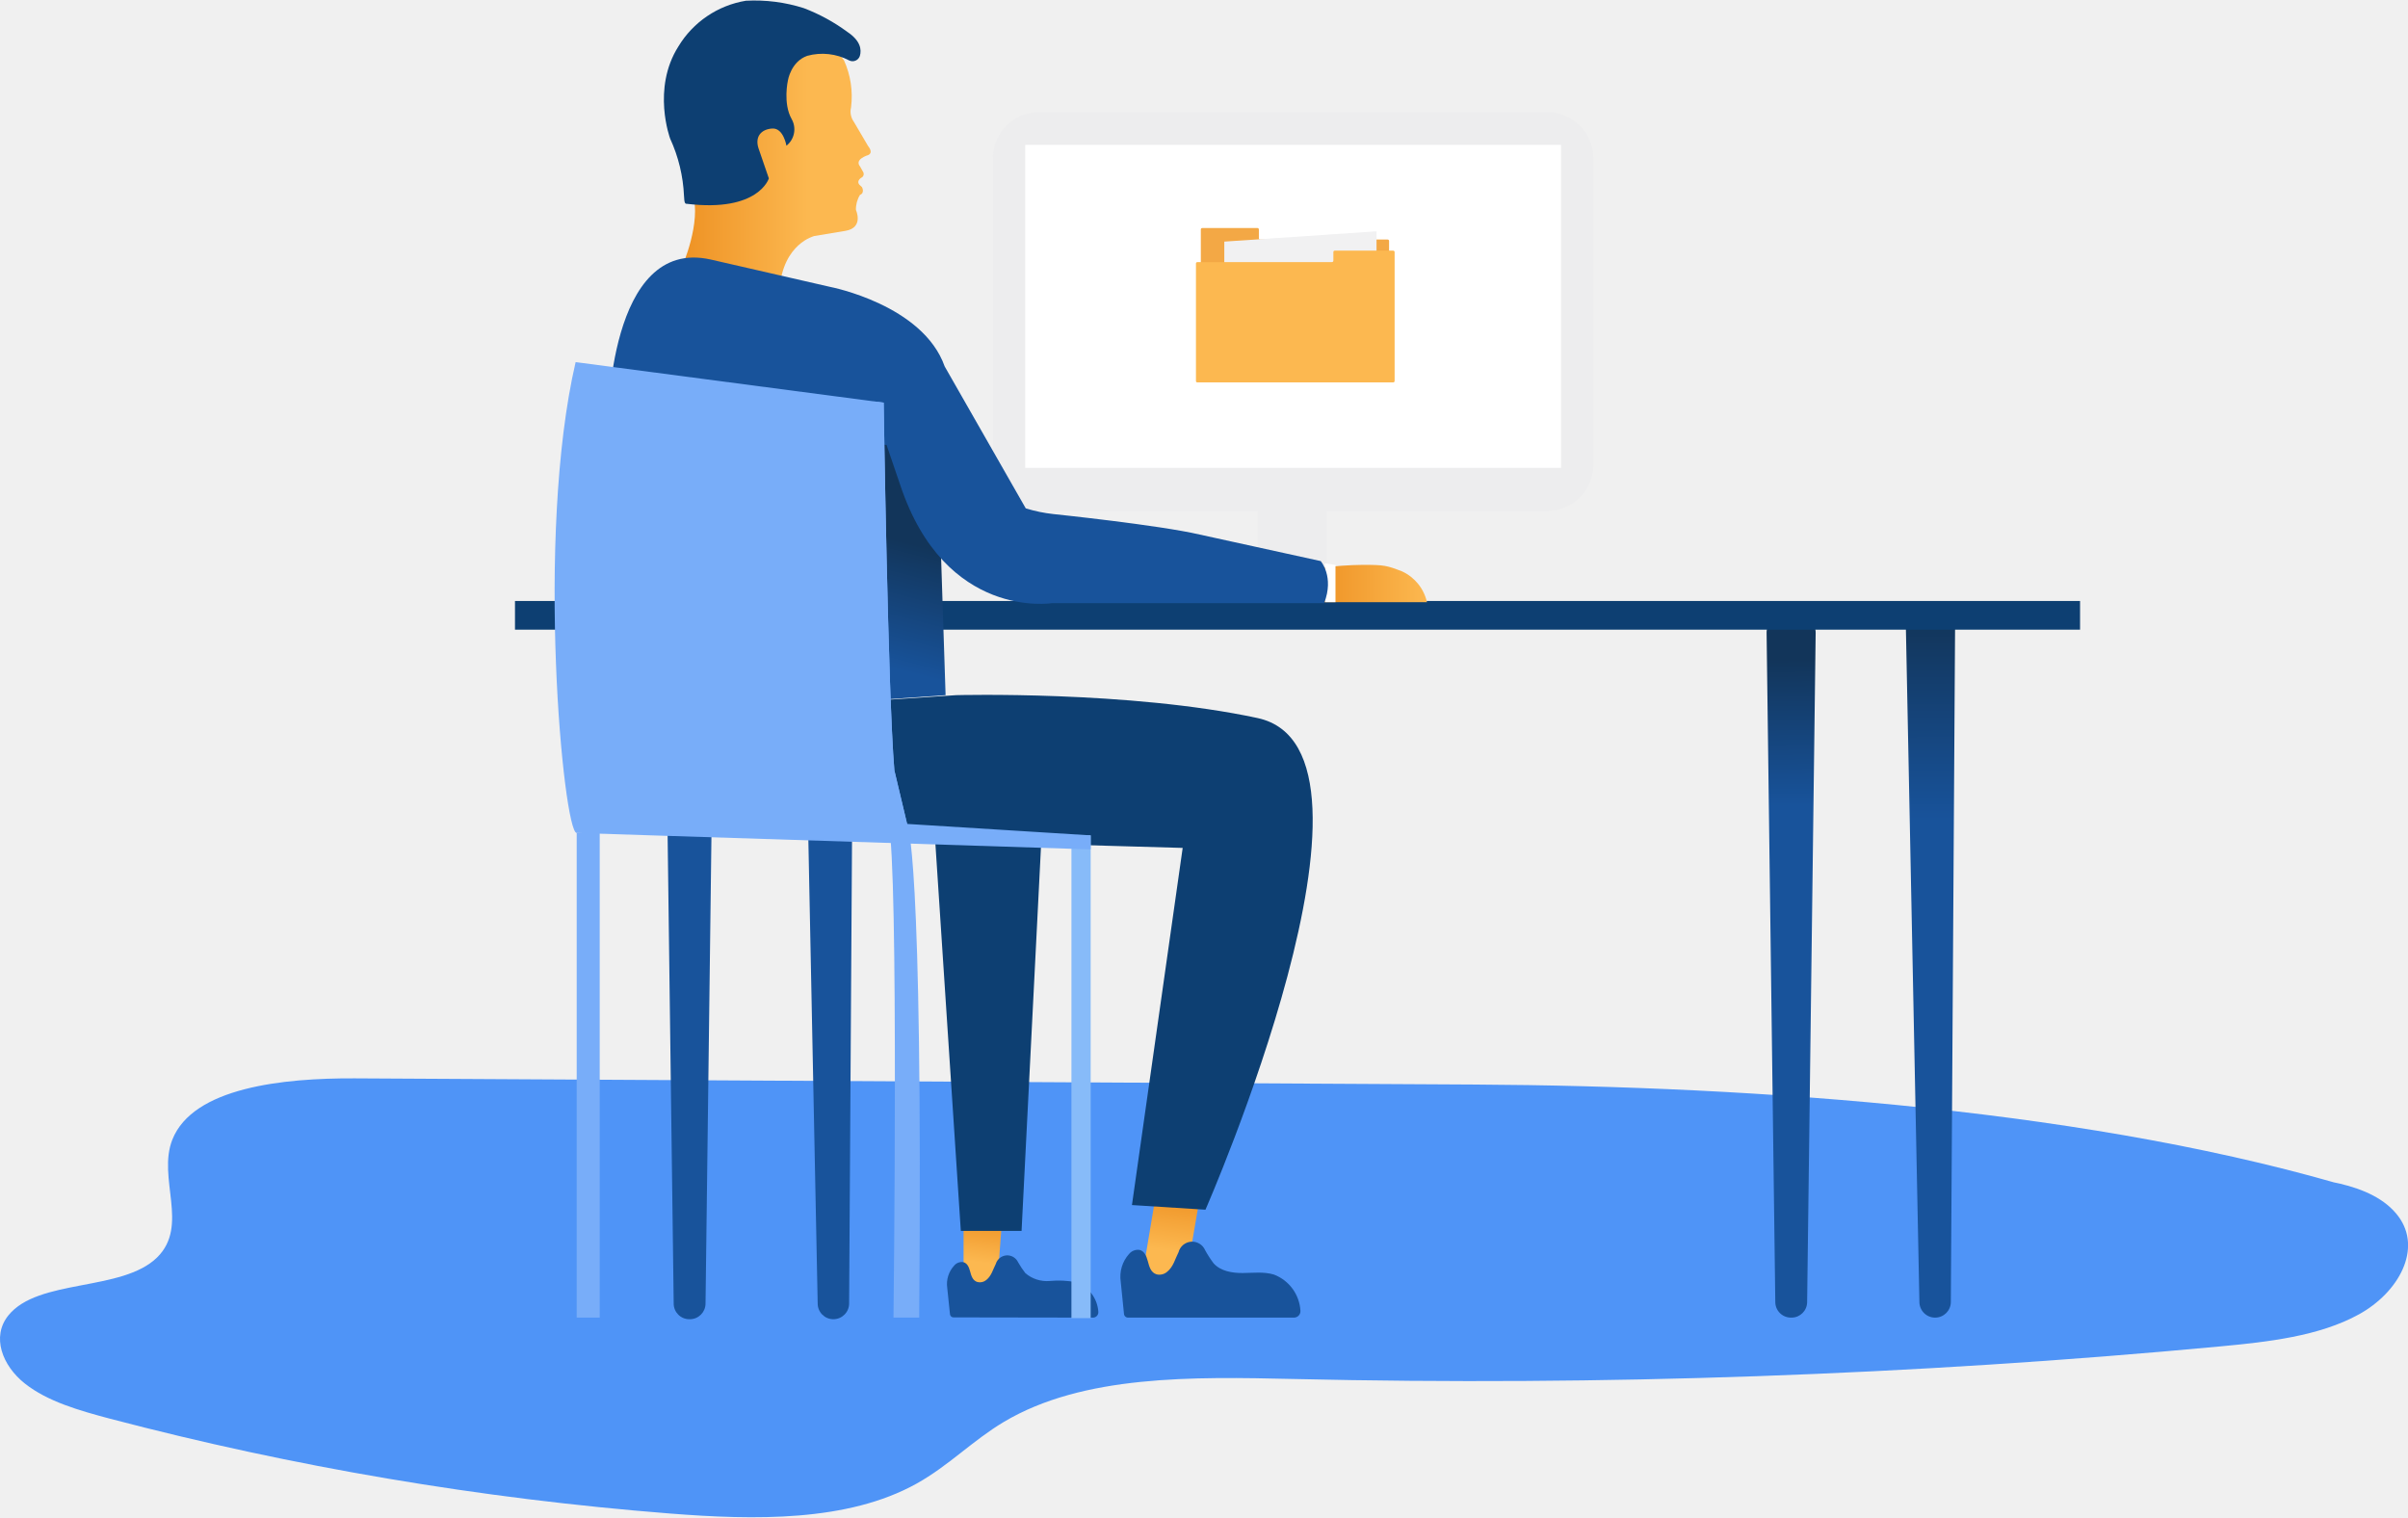
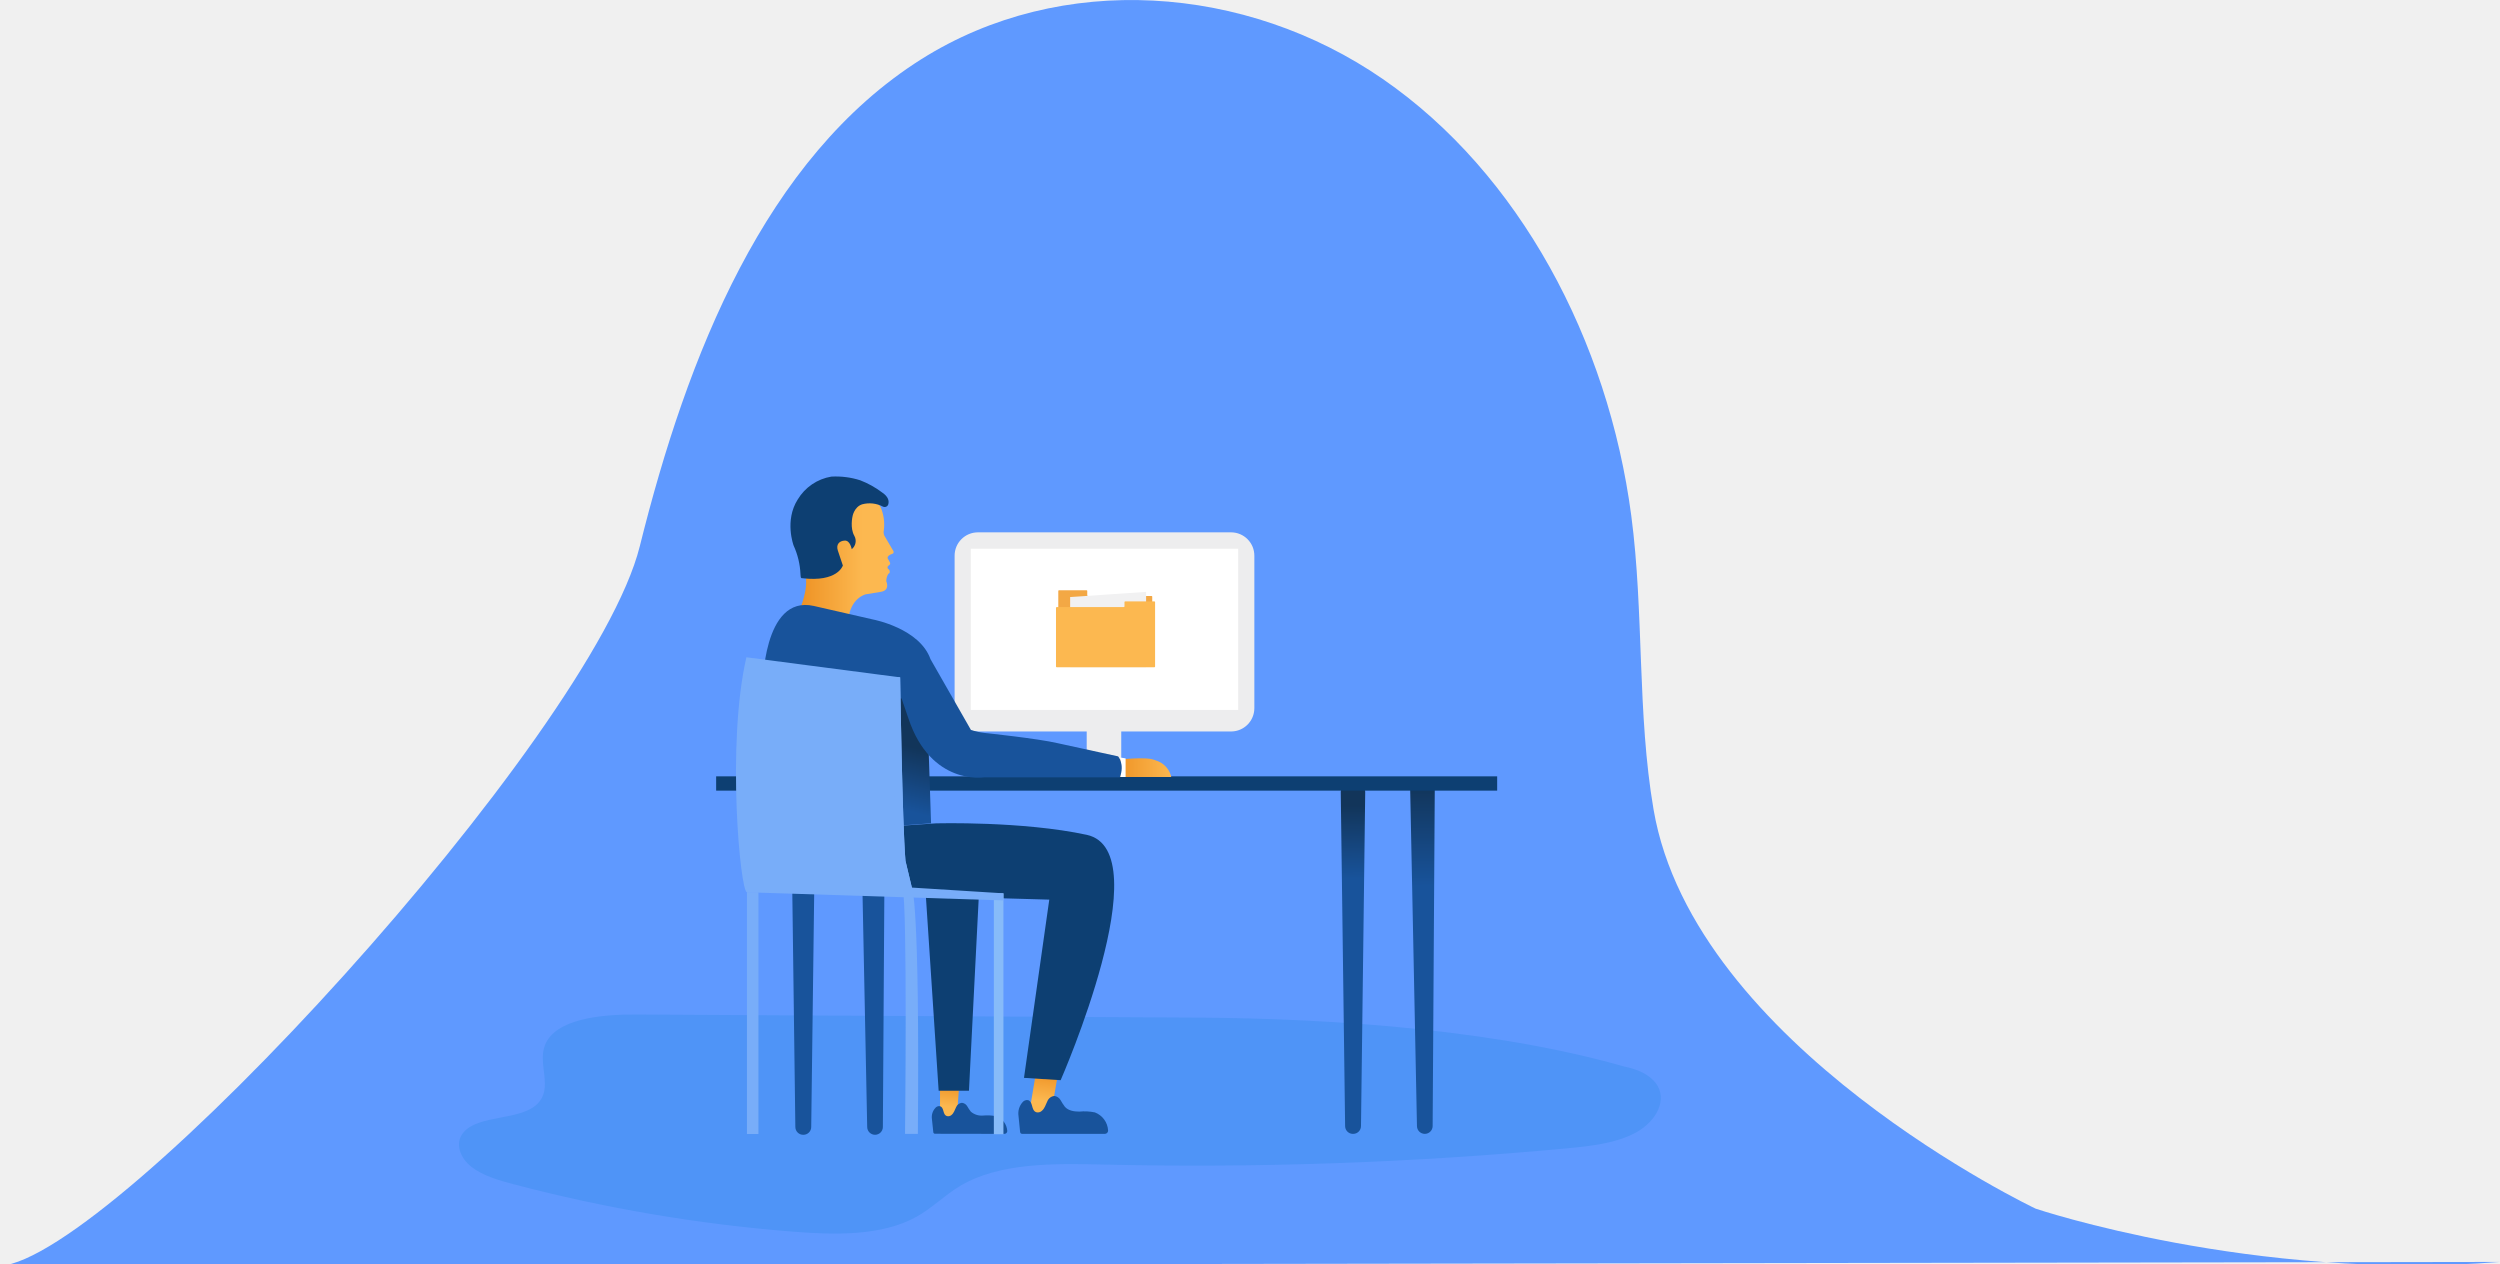
- <svg xmlns="http://www.w3.org/2000/svg" xmlns:xlink="http://www.w3.org/1999/xlink" id="Layer_1" data-name="Layer 1" viewBox="0 0 420.59 265.03">
+ <svg xmlns="http://www.w3.org/2000/svg" xmlns:xlink="http://www.w3.org/1999/xlink" id="Layer_1" data-name="Layer 1" viewBox="0 0 870.91 440">
  <defs>
-     <linearGradient id="linear-gradient" x1="144.74" y1="108.57" x2="144.82" y2="143.68" gradientUnits="userSpaceOnUse">
+     <linearGradient id="linear-gradient" x1="304.02" y1="274.04" x2="304.1" y2="308.99" gradientUnits="userSpaceOnUse">
      <stop offset="0" stop-color="#12355a" />
      <stop offset="1" stop-color="#18539b" />
    </linearGradient>
-     <linearGradient id="linear-gradient-2" x1="120.3" y1="115.51" x2="120.72" y2="141.02" xlink:href="#linear-gradient" />
-     <linearGradient id="linear-gradient-3" x1="337.16" y1="108.29" x2="337.24" y2="143.41" xlink:href="#linear-gradient" />
-     <linearGradient id="linear-gradient-4" x1="312.72" y1="115.23" x2="313.14" y2="140.74" xlink:href="#linear-gradient" />
-     <linearGradient id="linear-gradient-5" x1="7016.07" y1="28.47" x2="7037.97" y2="28.47" gradientTransform="translate(-6896.86)" gradientUnits="userSpaceOnUse">
+     <linearGradient id="linear-gradient-2" x1="279.7" y1="280.94" x2="280.11" y2="306.34" xlink:href="#linear-gradient" />
+     <linearGradient id="linear-gradient-3" x1="495.53" y1="273.76" x2="495.61" y2="308.71" xlink:href="#linear-gradient" />
+     <linearGradient id="linear-gradient-4" x1="471.21" y1="280.67" x2="471.63" y2="306.06" xlink:href="#linear-gradient" />
+     <linearGradient id="linear-gradient-5" x1="7175.46" y1="194.31" x2="7197.26" y2="194.31" gradientTransform="translate(-6896.86)" gradientUnits="userSpaceOnUse">
      <stop offset="0" stop-color="#ee9224" />
      <stop offset="1" stop-color="#fcb850" />
    </linearGradient>
-     <linearGradient id="linear-gradient-6" x1="7102.38" y1="208.36" x2="7101.1" y2="218.46" xlink:href="#linear-gradient-5" />
-     <linearGradient id="linear-gradient-7" x1="149.27" y1="92.32" x2="143.74" y2="113.7" xlink:href="#linear-gradient" />
-     <linearGradient id="linear-gradient-8" x1="7068.89" y1="212.4" x2="7067.86" y2="220.51" xlink:href="#linear-gradient-5" />
-     <linearGradient id="linear-gradient-9" x1="7126.63" y1="101.92" x2="7146.1" y2="101.92" xlink:href="#linear-gradient-5" />
+     <linearGradient id="linear-gradient-6" x1="7261.37" y1="373.36" x2="7260.1" y2="383.41" xlink:href="#linear-gradient-5" />
+     <linearGradient id="linear-gradient-7" x1="308.52" y1="257.86" x2="303.02" y2="279.14" xlink:href="#linear-gradient" />
+     <linearGradient id="linear-gradient-8" x1="7228.04" y1="377.38" x2="7227.01" y2="385.46" xlink:href="#linear-gradient-5" />
+     <linearGradient id="linear-gradient-9" x1="7285.51" y1="267.42" x2="7304.89" y2="267.42" xlink:href="#linear-gradient-5" />
    <clipPath id="clip-path">
-       <path id="_Clipping_Path_" data-name="&lt;Clipping Path&gt;" d="M156.21,134.5c-1.12-13.2-1.86-64.17-1.86-64.17l-53.81-7.08c-7.08,30.44-2.15,82.18.19,82.24s89.77,2.87,89.77,2.87v-2.45l-32.06-2-2.23-9.37" style="fill:#78adf9" />
+       <path id="_Clipping_Path_" data-name="&lt;Clipping Path&gt;" d="M315.43,299.85c-1.11-13.14-1.85-63.88-1.85-63.88l-53.56-7c-7,30.3-2.13,81.8.19,81.86s89.36,2.85,89.36,2.85V311.2l-31.91-2-2.23-9.33" style="fill:#78adf9" />
    </clipPath>
  </defs>
-   <path d="M320.58,206q37.13-1.34,74.32-.65c9,.17,19.55,1.12,24,7.09,4.23,5.69.07,13.3-6.88,17.13s-15.84,4.81-24.35,5.61a1393.57,1393.57,0,0,1-161.73,5.68c-17.55-.4-36.77-.75-50.61,7.5-5.46,3.26-9.63,7.65-15.23,10.77-12.05,6.71-28.33,6.39-43.17,5.22A556,556,0,0,1,19.23,247.8c-5.38-1.43-10.91-3-14.88-6.14s-5.87-8.19-2.9-11.89c5.21-6.5,19.88-4.13,26-10.15,5.63-5.55,0-13.84,2.65-20.56,3.61-9.13,19.36-10.77,31.85-10.71l195.59,1.08c49.58.27,109,4.46,155,18.53" style="fill:#4f94f7" />
-   <path d="M145.56,230.42h0a2.75,2.75,0,0,0,2.75-2.74l.74-117.81c0-1.52-2-2.73-3.49-2.73h0c-1.52,0-5.12.82-5.12,2.33l2.38,118.21A2.74,2.74,0,0,0,145.56,230.42Z" style="fill:url(#linear-gradient)" />
-   <path d="M120.37,230.42h.15a2.74,2.74,0,0,0,2.71-2.73l1.48-116.87A2.74,2.74,0,0,0,122,108h-3.15a2.74,2.74,0,0,0-2.7,2.8l1.52,116.87A2.73,2.73,0,0,0,120.37,230.42Z" style="fill:url(#linear-gradient-2)" />
-   <path d="M338,230.14h0a2.74,2.74,0,0,0,2.74-2.74l.74-117.81c0-1.52-2-2.72-3.48-2.72h0c-1.52,0-5.12.81-5.12,2.33l2.37,118.2A2.74,2.74,0,0,0,338,230.14Z" style="fill:url(#linear-gradient-3)" />
-   <path d="M312.79,230.14h.15a2.73,2.73,0,0,0,2.7-2.72l1.49-116.88a2.75,2.75,0,0,0-2.71-2.8h-3.15a2.74,2.74,0,0,0-2.71,2.8l1.52,116.88A2.73,2.73,0,0,0,312.79,230.14Z" style="fill:url(#linear-gradient-4)" />
-   <rect x="89.95" y="104.97" width="273.36" height="5.01" style="fill:#0d3f72" />
-   <path d="M147.42,10.55a15.34,15.34,0,0,1,1.23,8.19,3.08,3.08,0,0,0,.5,2.56l2.48,4.22s1,1.13,0,1.57c0,0-2.48.72-1.4,2l.53.95a.69.69,0,0,1-.2.93s-1.05.53-.47,1.28l.47.44s.53,1-.35,1.35a4.76,4.76,0,0,0-.71,2.63s1.45,3.13-1.88,3.66l-5.37.89s-5.48,1.28-6.1,9.32c0,0-6.49-3.45-17-4,0,0,3.41-7.77,1.84-12.69l2.5-18.08,11.72-9.36,11.35,3Z" style="fill:url(#linear-gradient-5)" />
-   <polygon points="201.72 209.68 199.52 222.8 207.1 223.51 209.63 208.77 201.72 209.68" style="fill:url(#linear-gradient-6)" />
-   <path d="M134.29,31.16s-1.78,5.95-14.3,4.44c-.33,0-.46-.07-.52-1.39a26.76,26.76,0,0,0-2.42-10s-3.24-8.69,1.43-16.08a17,17,0,0,1,11.79-8,28.29,28.29,0,0,1,10.12,1.29A31.91,31.91,0,0,1,148,5.57c2.34,1.56,2.5,3.12,2.19,4.19a1.34,1.34,0,0,1-1.86.8A10,10,0,0,0,141,9.75c-2.86,1-3.38,4.3-3.38,4.3s-.9,4,.65,6.74a3.64,3.64,0,0,1-.91,4.66s-.51-3.11-2.46-3-3.1,1.43-2.4,3.5Z" style="fill:#0d3f72" />
-   <rect x="219.64" y="86.77" width="12.08" height="12.33" style="fill:#ededee" />
-   <rect x="173.41" y="19.57" width="104.91" height="69.69" rx="8.12" ry="8.12" style="fill:#ededee" />
-   <rect id="_Rectangle_" data-name="&lt;Rectangle&gt;" x="179.07" y="25.3" width="93.58" height="56.42" style="fill:#fff" />
-   <polyline points="128.5 124 130.37 74.82 165.55 76.43 164.26 93.9 165.16 121.42" style="fill:url(#linear-gradient-7)" />
-   <path d="M167,121.42s30.23-.82,52.66,4c26.07,5.64-9.11,85.87-9.11,85.87l-12.84-.81,8.86-62.38-78-2.22.55-21.92" style="fill:#0d3f72" />
-   <polygon points="168.3 212.69 168.3 224.14 174.15 224.72 175.05 212.69 168.3 212.69" style="fill:url(#linear-gradient-8)" />
-   <path d="M190.84,230.14a.94.94,0,0,0,1-1,5.89,5.89,0,0,0-3.89-5.18,16,16,0,0,0-4.59-.22,5.78,5.78,0,0,1-4.26-1.36,15.33,15.33,0,0,1-1.27-1.9,2.09,2.09,0,0,0-3.9.28c-.51,1-.75,2.08-1.66,2.81a1.75,1.75,0,0,1-1.52.36c-.89-.24-1.11-1.14-1.32-1.91s-.51-1.4-1.19-1.57a1.73,1.73,0,0,0-1.56.58,4.76,4.76,0,0,0-1.23,3.94c.13,1.08.38,3.5.48,4.6a.61.61,0,0,0,.63.53Z" style="fill:#18539b" />
-   <path d="M230.64,99.2a60,60,0,0,1,7.45-.54c3.7,0,4.13.11,6.8,1.14a7.81,7.81,0,0,1,4.35,5.38H229.77Z" style="fill:url(#linear-gradient-9)" />
-   <polygon points="233.26 105.18 231.41 105.18 231.41 98.39 233.26 98.67 233.26 105.18" style="fill:#fff" />
-   <path d="M106.2,73.87s0-32.57,17.93-28.54L145,50.11S161.19,53.21,165,64l14.16,24.79A25.82,25.82,0,0,0,184,89.79s18.4,1.91,25.56,3.58L230.68,98s2.4,2.72.6,7.35H183.73s-18.61,3-26.49-20.63l-2.39-7Z" style="fill:#18539b" />
-   <polygon points="163.36 147.09 181.83 147.78 178.43 215 167.82 215 163.36 147.09" style="fill:#0d3f72" />
-   <path d="M226,230.14a1.13,1.13,0,0,0,1.14-1.18,7.21,7.21,0,0,0-4.63-6.34c-1.75-.53-3.62-.28-5.45-.27s-3.82-.31-5.06-1.66a18.54,18.54,0,0,1-1.51-2.33,2.46,2.46,0,0,0-4.64.35c-.61,1.18-.89,2.54-2,3.43a2.07,2.07,0,0,1-1.81.45c-1.06-.3-1.31-1.4-1.57-2.35s-.61-1.7-1.41-1.92a2,2,0,0,0-1.86.71,5.92,5.92,0,0,0-1.45,4.83c.15,1.32.44,4.29.57,5.63a.71.71,0,0,0,.74.65Z" style="fill:#18539b" />
-   <rect x="187.14" y="145.91" width="3.36" height="84.32" style="fill:#87bbf9" />
-   <path id="_Clipping_Path_2" data-name="&lt;Clipping Path&gt;" d="M156.21,134.5c-1.12-13.2-1.86-64.17-1.86-64.17l-53.81-7.08c-7.08,30.44-2.15,82.18.19,82.24s89.77,2.87,89.77,2.87v-2.45l-32.06-2-2.23-9.37" style="fill:#78adf9" />
+   <path d="M0,441c39.22-2.4,206.41-184.48,222.89-250.74S266.5,55,320.93,20.64c48.83-30.78,113.14-26,160.8,6.89s78.51,91.13,86.55,152.12c4.47,33.9,2,68.66,7.76,102.35,14.1,82.59,133.1,139.05,133.1,139.05s75.78,25.5,161.77,18.56Z" style="fill:#5f99ff" />
+   <path d="M479,371q36.94-1.32,74-.64c9,.16,19.47,1.11,23.88,7.05,4.21,5.66.07,13.23-6.85,17.05s-15.76,4.79-24.23,5.59a1389.45,1389.45,0,0,1-161,5.65c-17.47-.41-36.6-.75-50.37,7.46-5.43,3.25-9.59,7.62-15.16,10.72-12,6.68-28.19,6.37-43,5.19a551.84,551.84,0,0,1-97.24-16.49c-5.35-1.41-10.86-3-14.81-6.1s-5.84-8.16-2.88-11.84c5.18-6.47,19.79-4.11,25.87-10.1,5.6-5.53,0-13.77,2.64-20.47,3.59-9.08,19.26-10.72,31.69-10.65l194.68,1.07c49.35.27,108.49,4.44,154.31,18.44" style="fill:#4f94f7" />
+   <path d="M304.83,395.32h0a2.73,2.73,0,0,0,2.73-2.73l.74-117.26c0-1.51-2-2.71-3.47-2.71h0c-1.51,0-5.09.81-5.09,2.32l2.36,117.65A2.73,2.73,0,0,0,304.83,395.32Z" style="fill:url(#linear-gradient)" />
+   <path d="M279.76,395.32h.15a2.72,2.72,0,0,0,2.69-2.72l1.48-116.33a2.72,2.72,0,0,0-2.69-2.78h-3.14a2.72,2.72,0,0,0-2.69,2.78l1.51,116.33A2.72,2.72,0,0,0,279.76,395.32Z" style="fill:url(#linear-gradient-2)" />
+   <path d="M496.35,395h0a2.73,2.73,0,0,0,2.73-2.73l.74-117.26c0-1.51-2-2.71-3.47-2.71h0c-1.51,0-5.1.81-5.1,2.32l2.37,117.65A2.73,2.73,0,0,0,496.35,395Z" style="fill:url(#linear-gradient-3)" />
+   <path d="M471.28,395h.15a2.72,2.72,0,0,0,2.69-2.71L475.59,276a2.72,2.72,0,0,0-2.69-2.79h-3.13a2.73,2.73,0,0,0-2.7,2.79l1.52,116.33A2.71,2.71,0,0,0,471.28,395Z" style="fill:url(#linear-gradient-4)" />
+   <rect x="249.48" y="270.45" width="272.08" height="4.98" style="fill:#0d3f72" />
+   <path d="M306.68,176.47a15.36,15.36,0,0,1,1.23,8.16,3,3,0,0,0,.5,2.54l2.46,4.2s1,1.13,0,1.56c0,0-2.46.72-1.39,2l.53,1a.68.68,0,0,1-.21.92s-1,.53-.46,1.27l.47.44s.52,1-.35,1.34a4.78,4.78,0,0,0-.7,2.63s1.44,3.1-1.88,3.64l-5.34.88s-5.46,1.28-6.07,9.28c0,0-6.46-3.43-16.87-3.95,0,0,3.39-7.73,1.83-12.64l2.49-18,11.66-9.32,11.3,3Z" style="fill:url(#linear-gradient-5)" />
+   <polygon points="360.73 374.68 358.54 387.73 366.08 388.44 368.61 373.77 360.73 374.68" style="fill:url(#linear-gradient-6)" />
+   <path d="M293.62,197s-1.77,5.92-14.24,4.42c-.33,0-.46-.07-.52-1.39a26.73,26.73,0,0,0-2.4-10s-3.23-8.64,1.42-16a16.91,16.91,0,0,1,11.74-8,28,28,0,0,1,10.06,1.29,31.32,31.32,0,0,1,7.58,4.21c2.33,1.55,2.49,3.1,2.18,4.17a1.32,1.32,0,0,1-1.85.79,10,10,0,0,0-7.26-.8c-2.85.95-3.36,4.28-3.36,4.28s-.9,4,.65,6.7a3.65,3.65,0,0,1-.91,4.65s-.51-3.1-2.45-3-3.08,1.42-2.38,3.49Z" style="fill:#0d3f72" />
+   <rect x="378.57" y="252.34" width="12.03" height="12.28" style="fill:#ededee" />
+   <rect x="332.55" y="185.45" width="104.42" height="69.37" rx="8.12" ry="8.12" style="fill:#ededee" />
+   <rect id="_Rectangle_" data-name="&lt;Rectangle&gt;" x="338.19" y="191.16" width="93.14" height="56.16" style="fill:#fff" />
+   <polyline points="287.85 289.4 289.71 240.44 324.73 242.05 323.44 259.43 324.35 286.82" style="fill:url(#linear-gradient-7)" />
+   <path d="M326.15,286.82s30.09-.81,52.42,4c25.95,5.62-9.08,85.48-9.08,85.48l-12.77-.81,8.81-62.09-77.6-2.21.55-21.81" style="fill:#0d3f72" />
+   <polygon points="327.47 377.67 327.47 389.07 333.29 389.65 334.18 377.67 327.47 377.67" style="fill:url(#linear-gradient-8)" />
+   <path d="M349.9,395a1,1,0,0,0,1-1,5.86,5.86,0,0,0-3.88-5.15,16.13,16.13,0,0,0-4.56-.23,5.72,5.72,0,0,1-4.24-1.34,15,15,0,0,1-1.27-1.9,2.44,2.44,0,0,0-1.86-1.21,2.47,2.47,0,0,0-2,1.49c-.51,1-.75,2.07-1.65,2.79a1.74,1.74,0,0,1-1.51.37c-.89-.24-1.11-1.13-1.32-1.91s-.51-1.38-1.18-1.56a1.75,1.75,0,0,0-1.56.58,4.74,4.74,0,0,0-1.22,3.92c.13,1.07.37,3.49.48,4.58a.59.59,0,0,0,.62.53Z" style="fill:#18539b" />
+   <path d="M389.51,264.71a59.68,59.68,0,0,1,7.42-.54c3.68,0,4.11.11,6.77,1.14a7.78,7.78,0,0,1,4.33,5.36H388.65Z" style="fill:url(#linear-gradient-9)" />
+   <polygon points="392.12 270.67 390.28 270.67 390.28 263.9 392.12 264.18 392.12 270.67" style="fill:#fff" />
+   <path d="M265.66,239.5s0-32.42,17.84-28.41l20.82,4.76s16.07,3.08,19.83,13.78l14.09,24.66a25.71,25.71,0,0,0,4.82,1.05s18.31,1.9,25.45,3.57l21,4.58s2.39,2.71.6,7.31H342.82s-18.52,3-26.36-20.53l-2.38-6.94Z" style="fill:#18539b" />
+   <polygon points="322.55 312.38 340.94 313.07 337.55 379.97 326.99 379.97 322.55 312.38" style="fill:#0d3f72" />
+   <path d="M384.89,395a1.13,1.13,0,0,0,1.13-1.18,7.15,7.15,0,0,0-4.61-6.3,18.17,18.17,0,0,0-5.42-.28c-1.82,0-3.81-.31-5-1.65a18.83,18.83,0,0,1-1.51-2.32,2.89,2.89,0,0,0-2.2-1.48,2.94,2.94,0,0,0-2.41,1.83c-.6,1.17-.89,2.53-2,3.41a2,2,0,0,1-1.8.45c-1.05-.3-1.31-1.39-1.56-2.34s-.61-1.69-1.41-1.9a2,2,0,0,0-1.85.7,5.88,5.88,0,0,0-1.44,4.81c.15,1.31.44,4.27.56,5.6a.72.72,0,0,0,.74.65Z" style="fill:#18539b" />
+   <rect x="346.22" y="311.2" width="3.34" height="83.92" style="fill:#87bbf9" />
+   <path id="_Clipping_Path_2" data-name="&lt;Clipping Path&gt;" d="M315.43,299.85c-1.11-13.14-1.85-63.88-1.85-63.88l-53.56-7c-7,30.3-2.13,81.8.19,81.86s89.36,2.85,89.36,2.85V311.2l-31.91-2-2.23-9.33" style="fill:#78adf9" />
  <g style="clip-path:url(#clip-path)">
-     <path d="M156.2,146.91l2.24.06.84-77h-6.05C149.59,135.12,156.2,146.91,156.2,146.91Z" style="fill:#78adf9" />
+     <path d="M315.43,312.2l2.23.05.83-76.59h-6C308.84,300.46,315.43,312.2,315.43,312.2Z" style="fill:#78adf9" />
  </g>
-   <path d="M156.06,230.14h4.49c.69-82.41-2.11-86.27-2.11-86.27l-3.25.07C157,151,156.06,230.14,156.06,230.14Z" style="fill:#78adf9" />
-   <rect x="100.73" y="145.49" width="4.02" height="84.65" style="fill:#78adf9" />
-   <path d="M242.32,62.89H210a.24.24,0,0,1-.26-.22V40.06a.24.24,0,0,1,.26-.23h9.62a.25.25,0,0,1,.26.23v1.55a.24.24,0,0,0,.25.23h22.24a.24.24,0,0,1,.25.22V62.67A.24.24,0,0,1,242.32,62.89Z" style="fill:#f3a845" />
-   <polygon points="240.43 66.79 213.84 66.79 213.84 42.2 240.43 40.4 240.43 66.79" style="fill:#f1f1f2" />
-   <path d="M209.16,66.79h34.16a.25.25,0,0,0,.27-.23V44a.25.25,0,0,0-.27-.22H233.16a.25.25,0,0,0-.27.22v1.56a.25.25,0,0,1-.27.22H209.16a.25.25,0,0,0-.27.23v20.6A.25.25,0,0,0,209.16,66.79Z" style="fill:#fcb850" />
+   <path d="M315.28,395h4.47c.69-82-2.09-85.86-2.09-85.86l-3.24.06C316.18,316.3,315.28,395,315.28,395Z" style="fill:#78adf9" />
+   <rect x="260.21" y="310.79" width="4" height="84.25" style="fill:#78adf9" />
+   <g id="folder">
+     <path d="M401.14,228.57H368.93a.25.25,0,0,1-.26-.22v-22.5a.25.25,0,0,1,.26-.23h9.58a.24.24,0,0,1,.25.23v1.54a.25.25,0,0,0,.26.23h22.13a.24.24,0,0,1,.25.22v20.51A.24.24,0,0,1,401.14,228.57Z" style="fill:#f3a845" />
+     <polygon points="399.26 232.45 372.8 232.45 372.8 207.98 399.26 206.19 399.26 232.45" style="fill:#f1f1f2" />
+     <path d="M368.13,232.45h34a.25.25,0,0,0,.26-.23v-22.5a.25.25,0,0,0-.26-.22H392a.25.25,0,0,0-.27.22v1.55a.25.25,0,0,1-.27.22H368.13a.25.25,0,0,0-.26.23v20.5A.25.25,0,0,0,368.13,232.45Z" style="fill:#fcb850" />
+   </g>
</svg>
